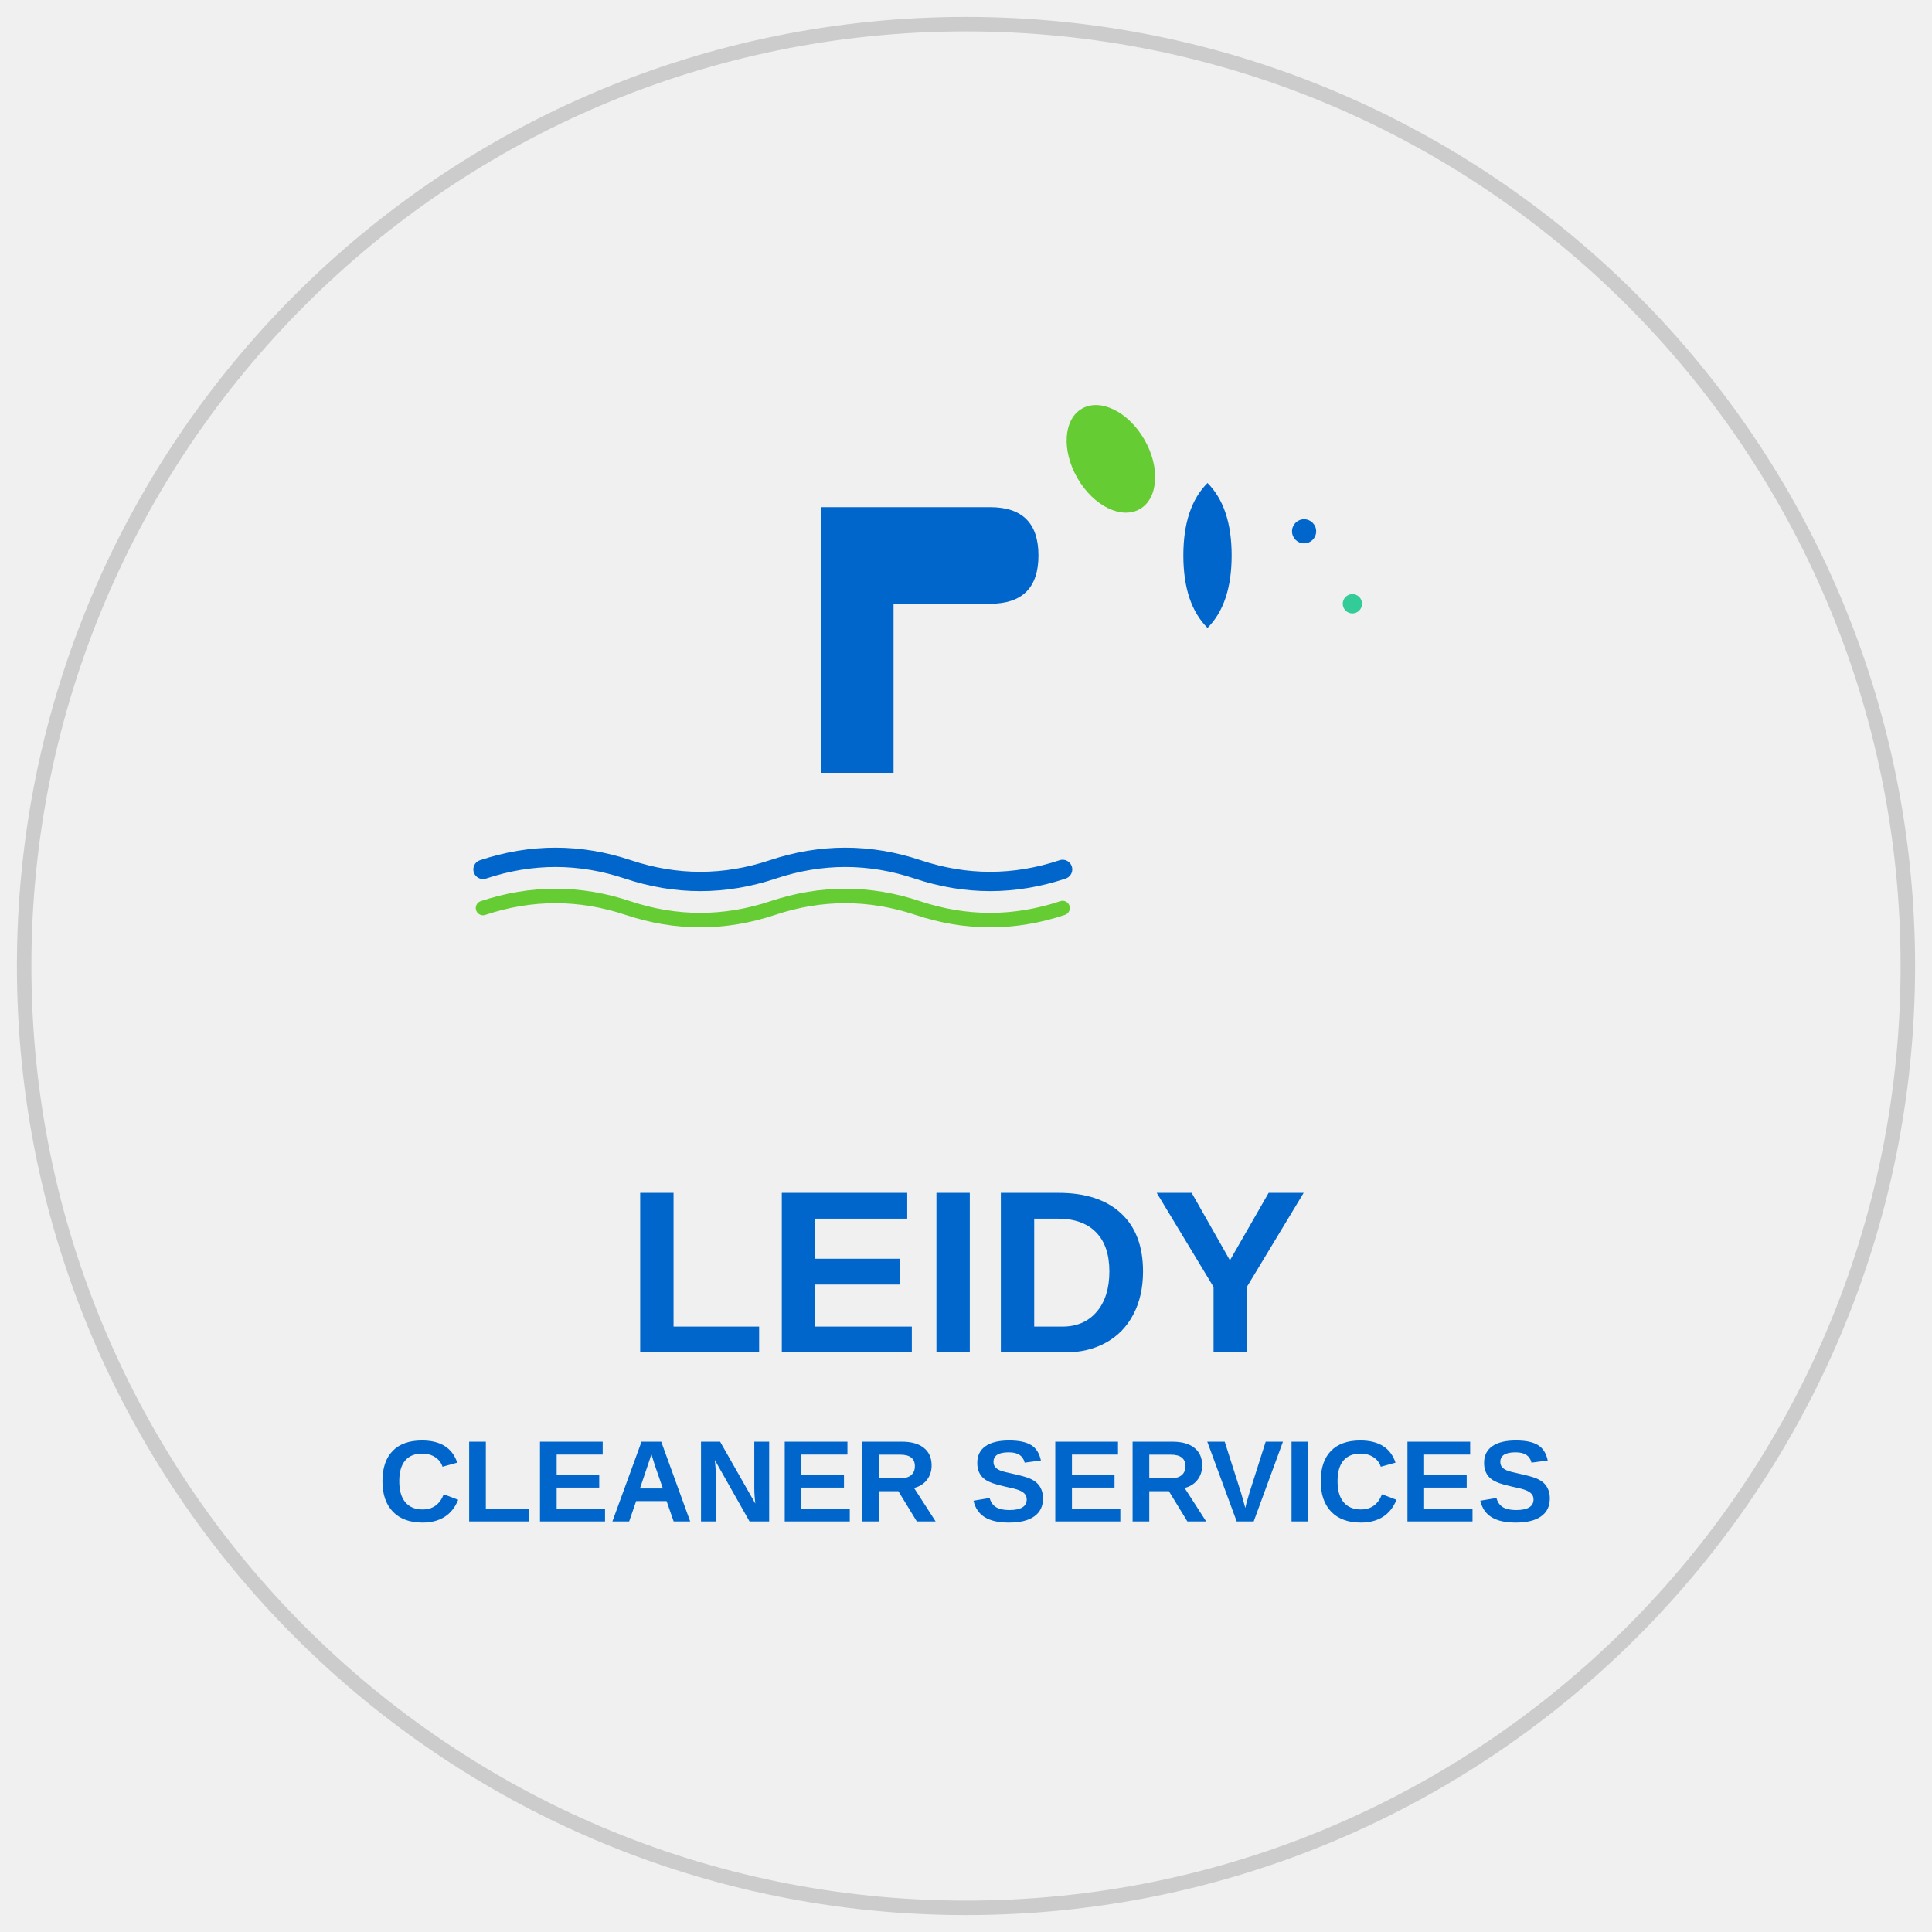
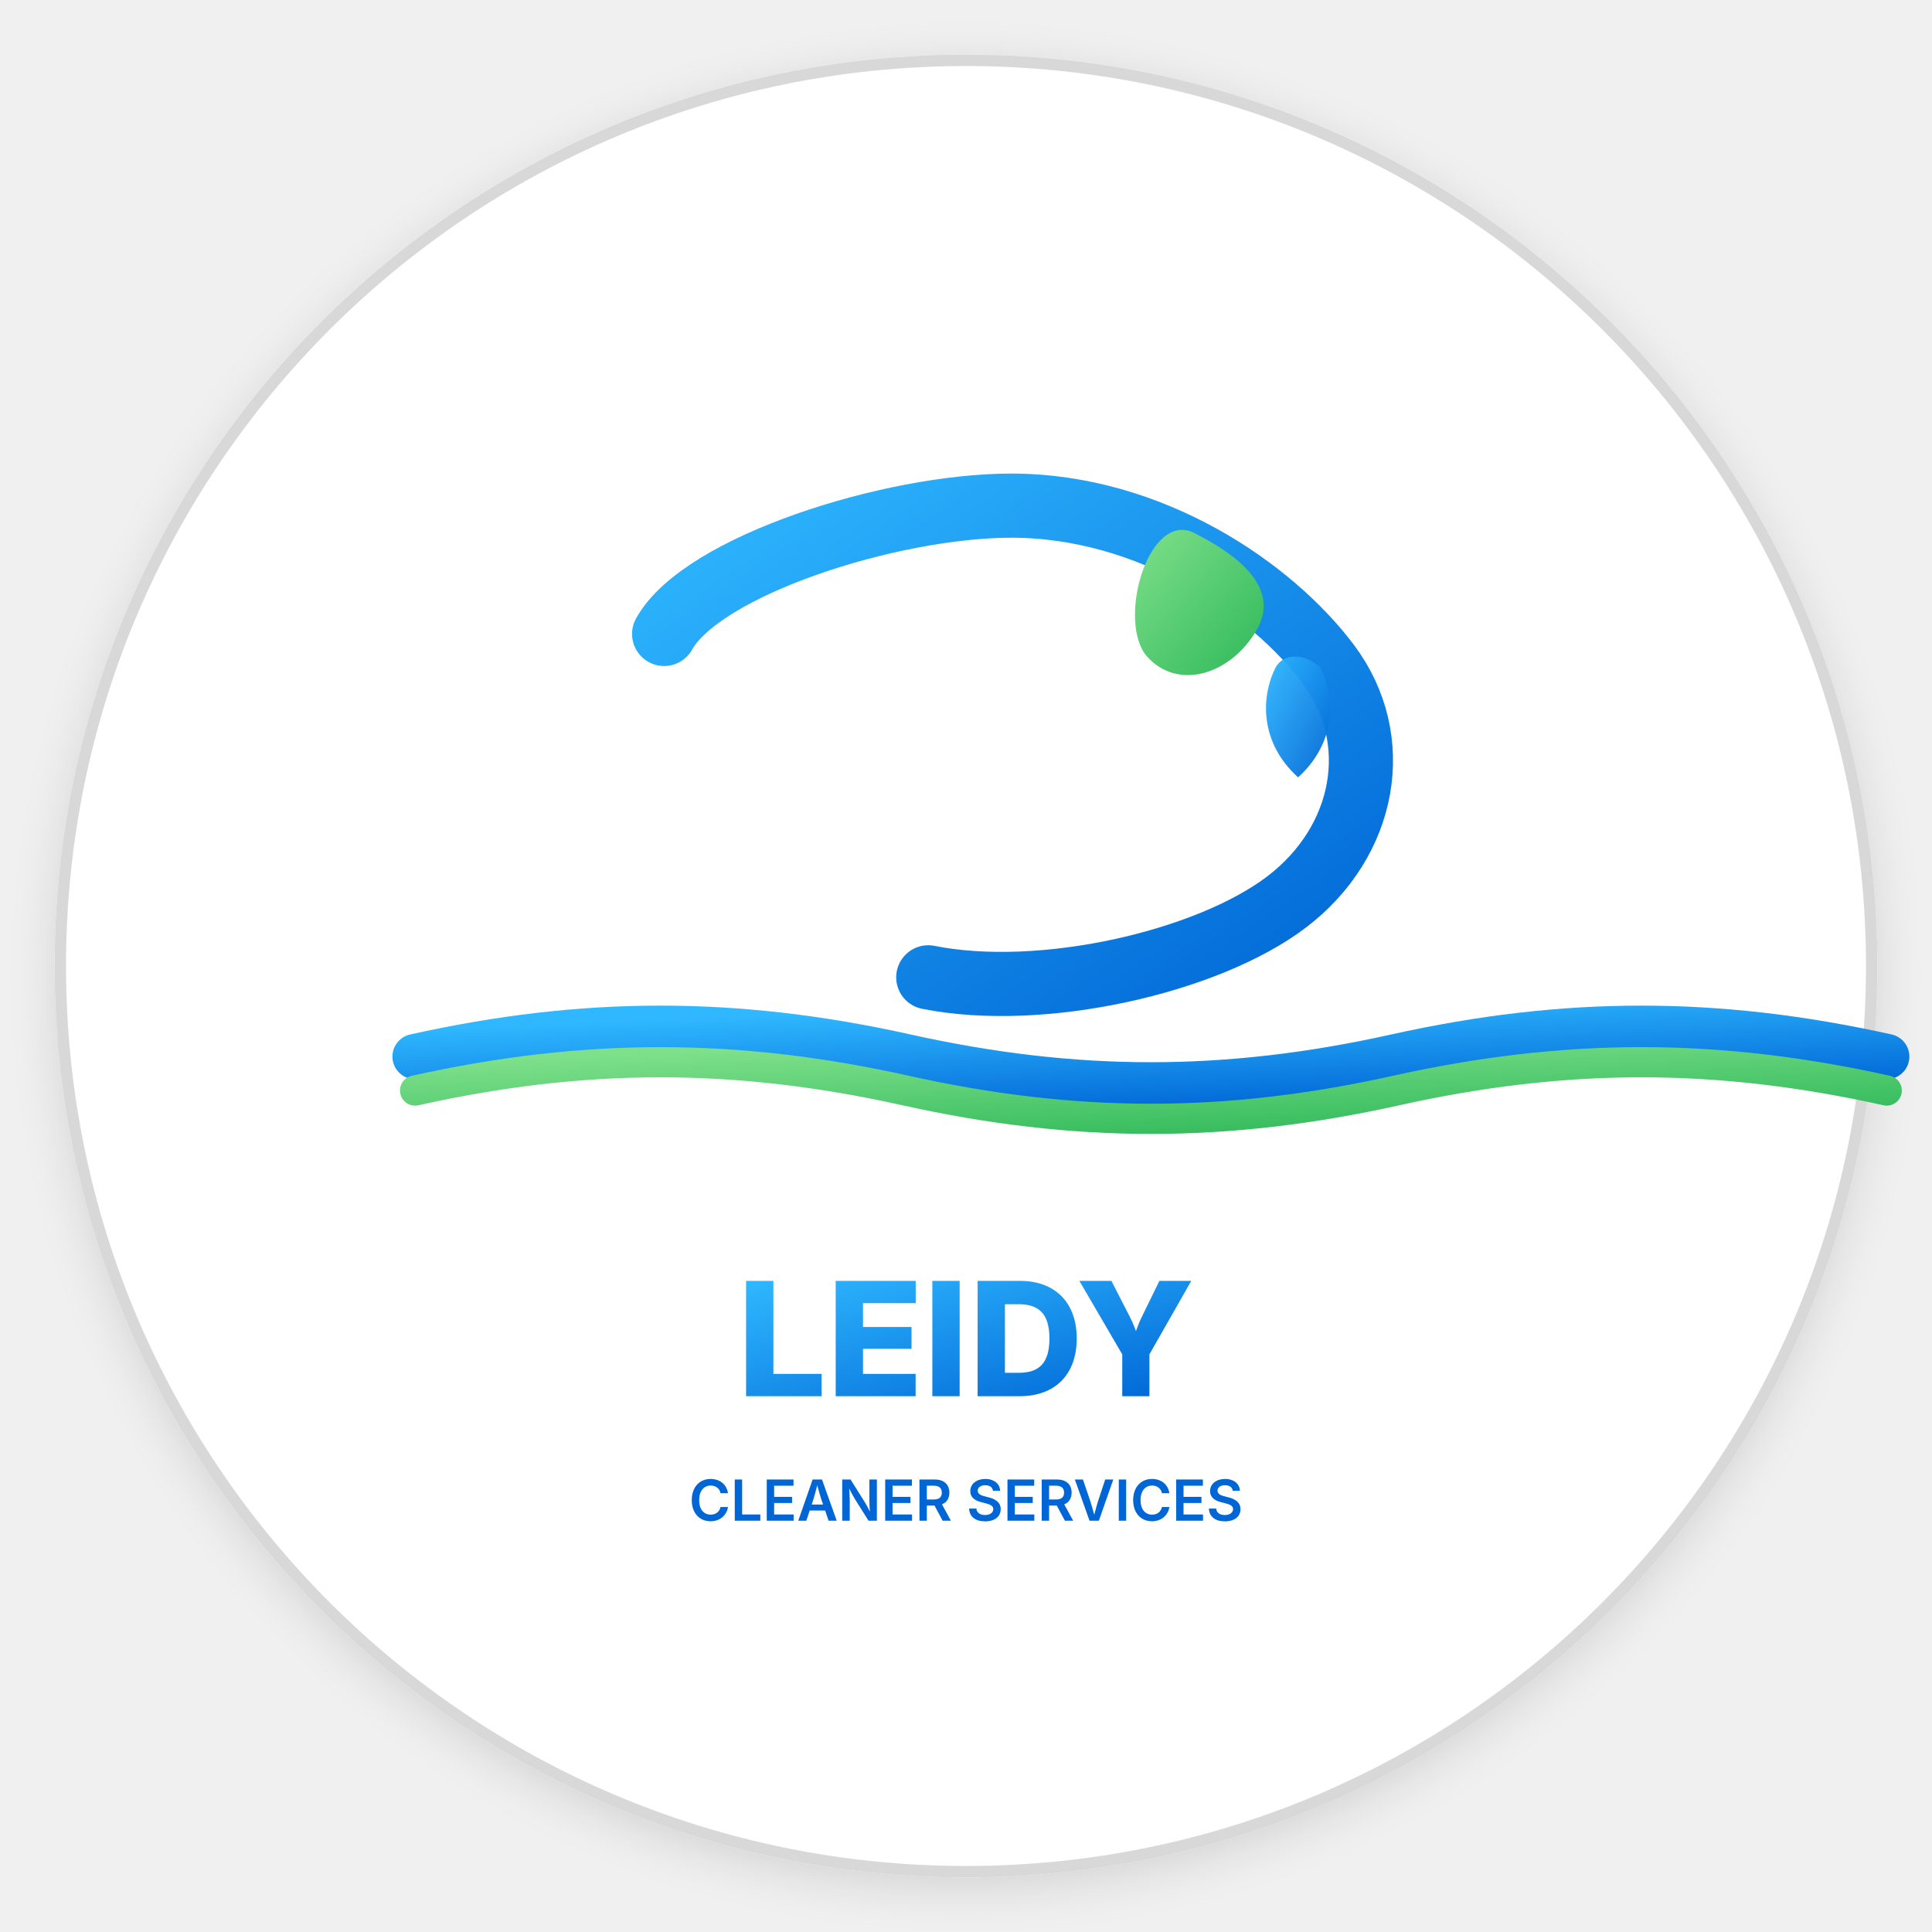
- <svg xmlns="http://www.w3.org/2000/svg" viewBox="0 0 400 400">
-   <circle cx="200" cy="200" r="195" fill="none" stroke="#cccccc" stroke-width="3" />
-   <g transform="translate(200, 120)">
-     <path d="M -30 -20 L -30 40 L -15 40 L -15 5 L 5 5 Q 15 5 15 -5 Q 15 -15 5 -15 L -30 -15 Z" fill="#0066cc" stroke="none" />
-     <ellipse cx="30" cy="-25" rx="8" ry="12" fill="#66cc33" transform="rotate(-30 30 -25)" stroke="none" />
-     <path d="M 45 -5 Q 45 -15 50 -20 Q 55 -15 55 -5 Q 55 5 50 10 Q 45 5 45 -5 Z" fill="#0066cc" stroke="none" />
-     <circle cx="70" cy="-10" r="2.5" fill="#0066cc" />
-     <circle cx="80" cy="5" r="2" fill="#33cc99" />
+ <svg xmlns="http://www.w3.org/2000/svg" viewBox="0 0 1024 1024" aria-labelledby="title desc">
+   <defs>
+     <linearGradient id="gBlue" x1="0%" x2="100%" y1="0%" y2="100%">
+       <stop offset="0%" stop-color="#2fb8ff" />
+       <stop offset="100%" stop-color="#0066d6" />
+     </linearGradient>
+     <linearGradient id="gGreen" x1="0%" x2="100%" y1="0%" y2="100%">
+       <stop offset="0%" stop-color="#7ee08a" />
+       <stop offset="100%" stop-color="#2fb85a" />
+     </linearGradient>
+     <filter id="shadow" x="-50%" y="-50%" width="200%" height="200%">
+       <feDropShadow dx="0" dy="6" stdDeviation="12" flood-color="#000" flood-opacity="0.12" />
+     </filter>
+   </defs>
+   <g filter="url(#shadow)">
+     <circle cx="512" cy="512" r="480" fill="#ffffff" stroke="#d8d8d8" stroke-width="6" />
  </g>
-   <g transform="translate(100, 180)">
-     <path d="M 0 0 Q 15 -5 30 0 T 60 0 T 90 0 T 120 0" stroke="#0066cc" stroke-width="4" fill="none" stroke-linecap="round" />
-     <path d="M 0 8 Q 15 3 30 8 T 60 8 T 90 8 T 120 8" stroke="#66cc33" stroke-width="3" fill="none" stroke-linecap="round" />
+   <g transform="translate(512,360)">
+     <path d="M-160,-24 C-140,-60 -40,-92 24,-92 C98,-92 162,-48 192,-8 C222,32 212,86 170,118 C128,150 40,170 -20,158" fill="none" stroke="url(#gBlue)" stroke-width="34" stroke-linecap="round" stroke-linejoin="round" />
+     <path d="M120,-78 C140,-68 168,-50 154,-26 C140,-2 112,6 96,-12 C80,-30 96,-88 120,-78 Z" fill="url(#gGreen)" />
+     <path d="M188,-6 C196,10 196,34 176,52 C156,34 156,10 164,-6 C168,-14 180,-14 188,-6 Z" fill="url(#gBlue)" opacity="0.95" />
+     <g transform="translate(240,-40) scale(1)">
+       <rect x="-6" y="-24" width="12" height="12" rx="2" fill="#ffffff" opacity="0.9" />
+       <path d="M0,-36 L3,-28 L11,-26 L3,-24 L0,-16 L-3,-24 L-11,-26 L-3,-28 Z" fill="#ffffff" opacity="0.8" transform="translate(-2,6) rotate(18)" />
+     </g>
  </g>
-   <text x="200" y="280" font-family="Arial, sans-serif" font-size="48" font-weight="bold" fill="#0066cc" text-anchor="middle">LEIDY</text>
-   <text x="200" y="315" font-family="Arial, sans-serif" font-size="24" font-weight="600" fill="#0066cc" text-anchor="middle">CLEANER SERVICES</text>
+   <g transform="translate(220,560)">
+     <path d="M0,0 C90,-20 170,-20 260,0 C350,20 430,20 520,0 C610,-20 690,-20 780,0" stroke="url(#gBlue)" stroke-width="24" fill="none" stroke-linecap="round" />
+     <path d="M0,18 C90,-2 170,-2 260,18 C350,38 430,38 520,18 C610,-2 690,-2 780,18" stroke="url(#gGreen)" stroke-width="16" fill="none" stroke-linecap="round" />
+   </g>
+   <text x="512" y="740" text-anchor="middle" font-family="Inter, Arial, sans-serif" font-weight="800" font-size="84" fill="url(#gBlue)">LEIDY</text>
+   <text x="512" y="806" text-anchor="middle" font-family="Inter, Arial, sans-serif" font-weight="600" font-size="30" fill="#0066d6">CLEANER SERVICES</text>
</svg>
